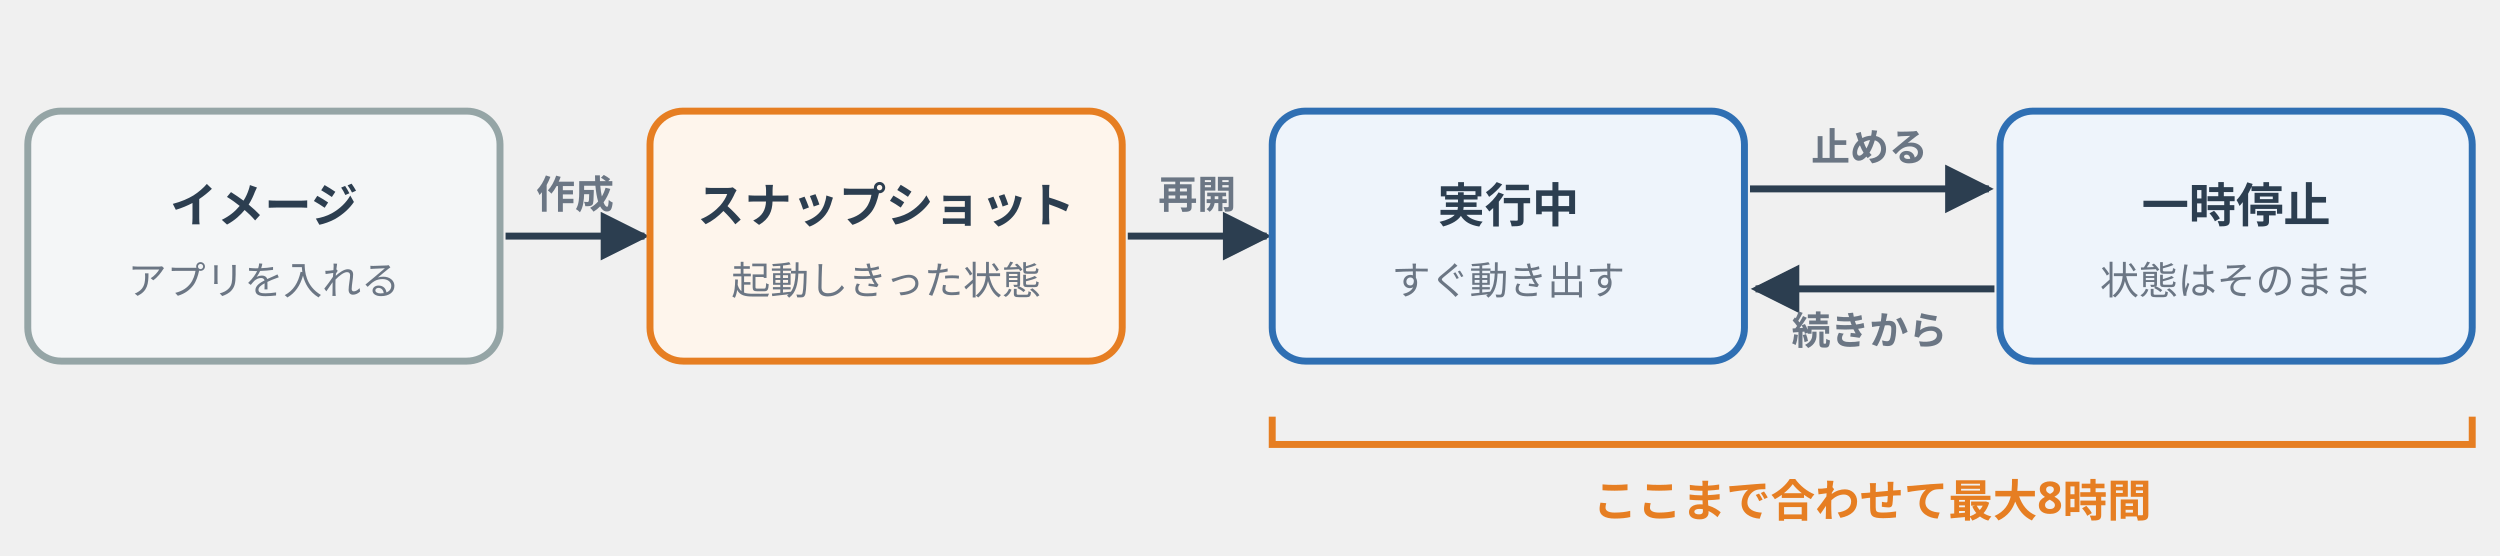
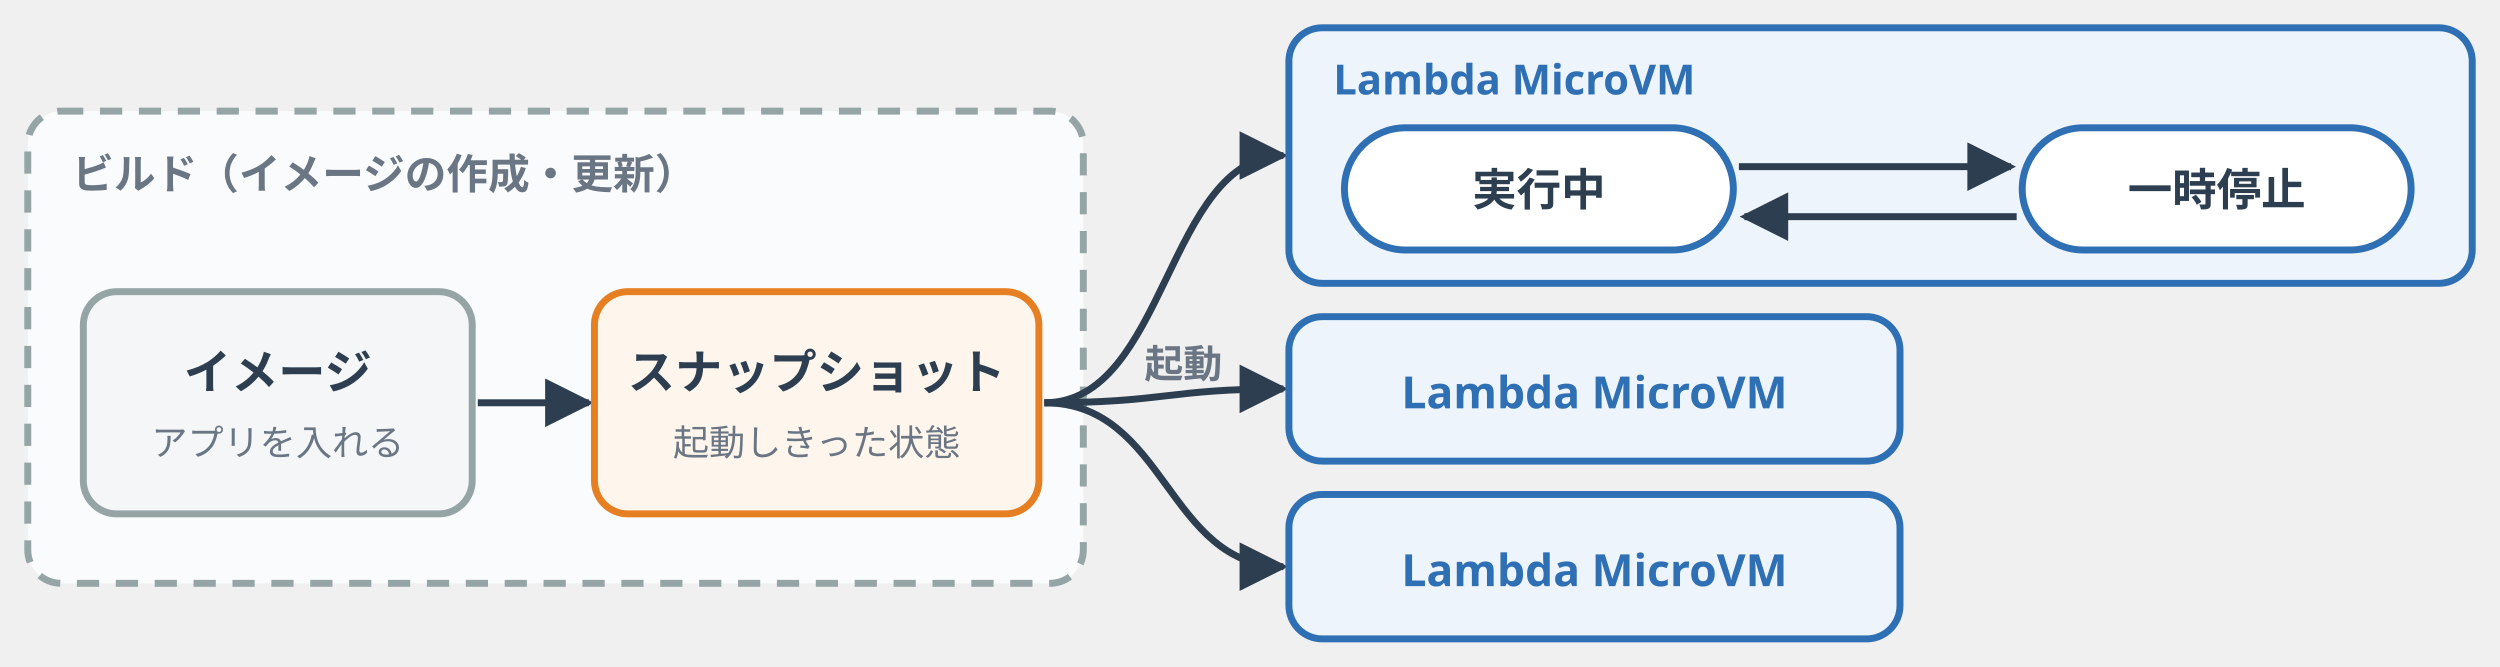
- <svg xmlns="http://www.w3.org/2000/svg" viewBox="0 0 900 200" font-family="'Noto Sans JP', 'Hiragino Sans', sans-serif">
+ <svg xmlns="http://www.w3.org/2000/svg" viewBox="0 0 900 240" font-family="'Noto Sans JP', 'Hiragino Sans', sans-serif">
  <defs>
    <marker id="a" viewBox="0 0 10 10" refX="9" refY="5" markerWidth="7" markerHeight="7" orient="auto">
      <path d="M0,0 L10,5 L0,10 z" fill="#2c3e50" />
    </marker>
  </defs>
-   <rect x="10" y="40" width="170" height="90" rx="12" fill="#F4F6F7" stroke="#95a5a6" stroke-width="2.5" />
-   <text x="95" y="80" text-anchor="middle" font-size="17" font-weight="700" fill="#2c3e50">イメージ</text>
-   <text x="95" y="106" text-anchor="middle" font-size="14" fill="#6b7684">アプリを入れる</text>
-   <line x1="182" y1="85" x2="232" y2="85" stroke="#2c3e50" stroke-width="2.5" marker-end="url(#a)" />
-   <text x="207.0" y="75" text-anchor="middle" font-size="14" font-weight="700" fill="#6b7684">作成</text>
-   <rect x="234" y="40" width="170" height="90" rx="12" fill="#FEF5EC" stroke="#E67E22" stroke-width="2.5" />
-   <text x="319" y="80" text-anchor="middle" font-size="17" font-weight="700" fill="#2c3e50">スナップショット</text>
-   <text x="319" y="106" text-anchor="middle" font-size="14" fill="#6b7684">起動しきった状態</text>
-   <line x1="406" y1="85" x2="456" y2="85" stroke="#2c3e50" stroke-width="2.5" marker-end="url(#a)" />
-   <text x="431.0" y="75" text-anchor="middle" font-size="14" font-weight="700" fill="#6b7684">再開</text>
-   <rect x="458" y="40" width="170" height="90" rx="12" fill="#EEF4FB" stroke="#2F6FB3" stroke-width="2.5" />
-   <text x="543" y="80" text-anchor="middle" font-size="17" font-weight="700" fill="#2c3e50">実行中</text>
-   <text x="543" y="106" text-anchor="middle" font-size="14" fill="#6b7684">すぐ動き出す</text>
-   <rect x="720" y="40" width="170" height="90" rx="12" fill="#EEF4FB" stroke="#2F6FB3" stroke-width="2.5" />
-   <text x="805" y="80" text-anchor="middle" font-size="17" font-weight="700" fill="#2c3e50">一時停止</text>
-   <text x="805" y="106" text-anchor="middle" font-size="14" fill="#6b7684">状態はそのまま</text>
-   <line x1="630" y1="68" x2="716" y2="68" stroke="#2c3e50" stroke-width="2.5" marker-end="url(#a)" />
-   <text x="673" y="58" text-anchor="middle" font-size="14" font-weight="700" fill="#6b7684">止める</text>
-   <line x1="718" y1="104" x2="632" y2="104" stroke="#2c3e50" stroke-width="2.5" marker-end="url(#a)" />
-   <text x="673" y="124" text-anchor="middle" font-size="14" font-weight="700" fill="#6b7684">続きから</text>
-   <path d="M458,150 L458,160 L890,160 L890,150" fill="none" stroke="#E67E22" stroke-width="2.5" />
-   <text x="674" y="186" text-anchor="middle" font-size="16" font-weight="700" fill="#E67E22">ここまで合わせて最大8時間</text>
+   <rect x="10" y="40" width="380" height="170" rx="12" fill="#FAFBFC" stroke="#95a5a6" stroke-width="2.5" stroke-dasharray="8 6" />
+   <text x="26" y="68" text-anchor="start" font-size="15" font-weight="700" fill="#6b7684">ビルド（イメージの作成・更新）</text>
+   <rect x="30" y="105" width="140" height="80" rx="12" fill="#F4F6F7" stroke="#95a5a6" stroke-width="2.5" />
+   <text x="100" y="140" text-anchor="middle" font-size="17" font-weight="700" fill="#2c3e50">イメージ</text>
+   <text x="100" y="164" text-anchor="middle" font-size="13" fill="#6b7684">アプリを入れる</text>
+   <line x1="172" y1="145" x2="212" y2="145" stroke="#2c3e50" stroke-width="2.5" marker-end="url(#a)" />
+   <rect x="214" y="105" width="160" height="80" rx="12" fill="#FEF5EC" stroke="#E67E22" stroke-width="2.5" />
+   <text x="294" y="140" text-anchor="middle" font-size="17" font-weight="700" fill="#2c3e50">スナップショット</text>
+   <text x="294" y="164" text-anchor="middle" font-size="13" fill="#6b7684">起動しきった状態</text>
+   <path d="M376,145 C420,145 420,56 462,56" fill="none" stroke="#2c3e50" stroke-width="2.5" marker-end="url(#a)" />
+   <path d="M376,145 C420,145 420,140 462,140" fill="none" stroke="#2c3e50" stroke-width="2.5" marker-end="url(#a)" />
+   <path d="M376,145 C420,145 420,204 462,204" fill="none" stroke="#2c3e50" stroke-width="2.5" marker-end="url(#a)" />
+   <text x="426" y="136" text-anchor="middle" font-size="14" font-weight="700" fill="#6b7684">起動</text>
+   <rect x="464" y="10" width="426" height="92" rx="12" fill="#EEF4FB" stroke="#2F6FB3" stroke-width="2.5" />
+   <text x="480" y="34" text-anchor="start" font-size="15" font-weight="700" fill="#2F6FB3">Lambda MicroVM</text>
+   <rect x="484" y="46" width="140" height="44" rx="22" fill="#fff" stroke="#2F6FB3" stroke-width="2.5" />
+   <text x="554" y="74" text-anchor="middle" font-size="16" font-weight="700" fill="#2c3e50">実行中</text>
+   <rect x="728" y="46" width="140" height="44" rx="22" fill="#fff" stroke="#2F6FB3" stroke-width="2.5" />
+   <text x="798" y="74" text-anchor="middle" font-size="16" font-weight="700" fill="#2c3e50">一時停止</text>
+   <line x1="626" y1="60" x2="724" y2="60" stroke="#2c3e50" stroke-width="2.5" marker-end="url(#a)" />
+   <line x1="726" y1="78" x2="628" y2="78" stroke="#2c3e50" stroke-width="2.5" marker-end="url(#a)" />
+   <rect x="464" y="114" width="220" height="52" rx="12" fill="#EEF4FB" stroke="#2F6FB3" stroke-width="2.5" />
+   <text x="574" y="147" text-anchor="middle" font-size="16" font-weight="700" fill="#2F6FB3">Lambda MicroVM</text>
+   <rect x="464" y="178" width="220" height="52" rx="12" fill="#EEF4FB" stroke="#2F6FB3" stroke-width="2.5" />
+   <text x="574" y="211" text-anchor="middle" font-size="16" font-weight="700" fill="#2F6FB3">Lambda MicroVM</text>
</svg>
